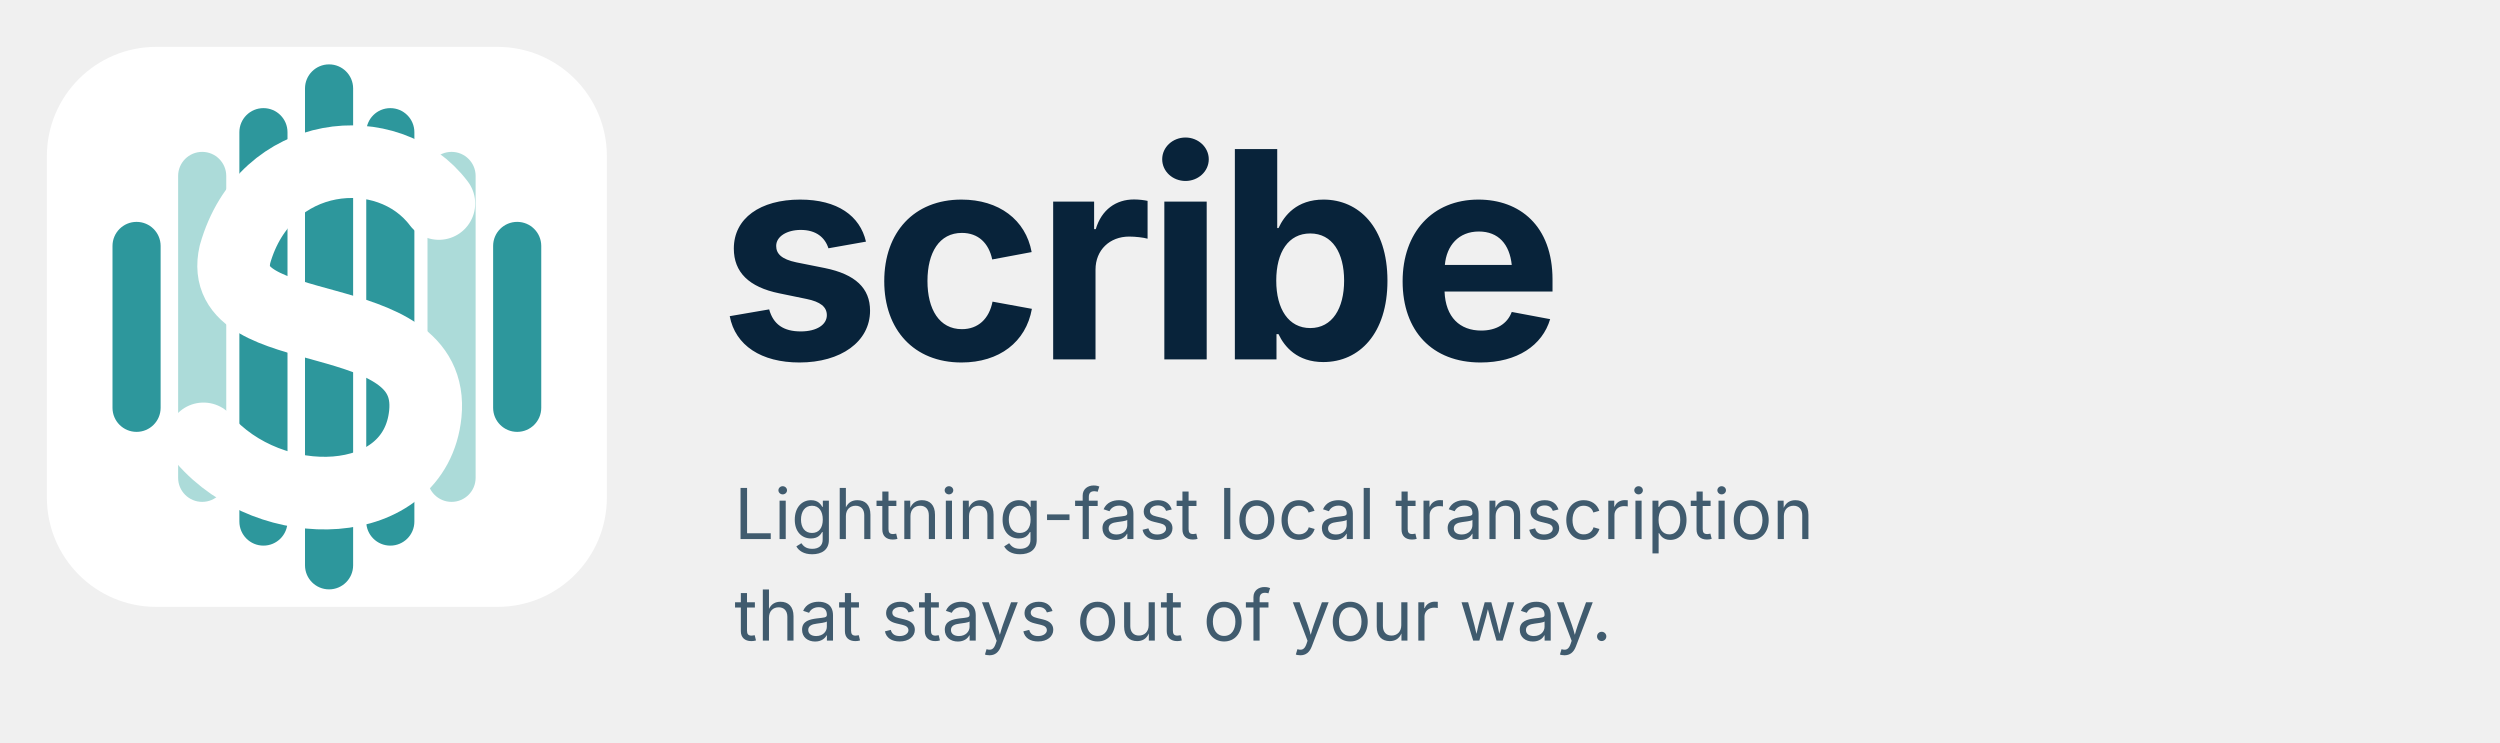
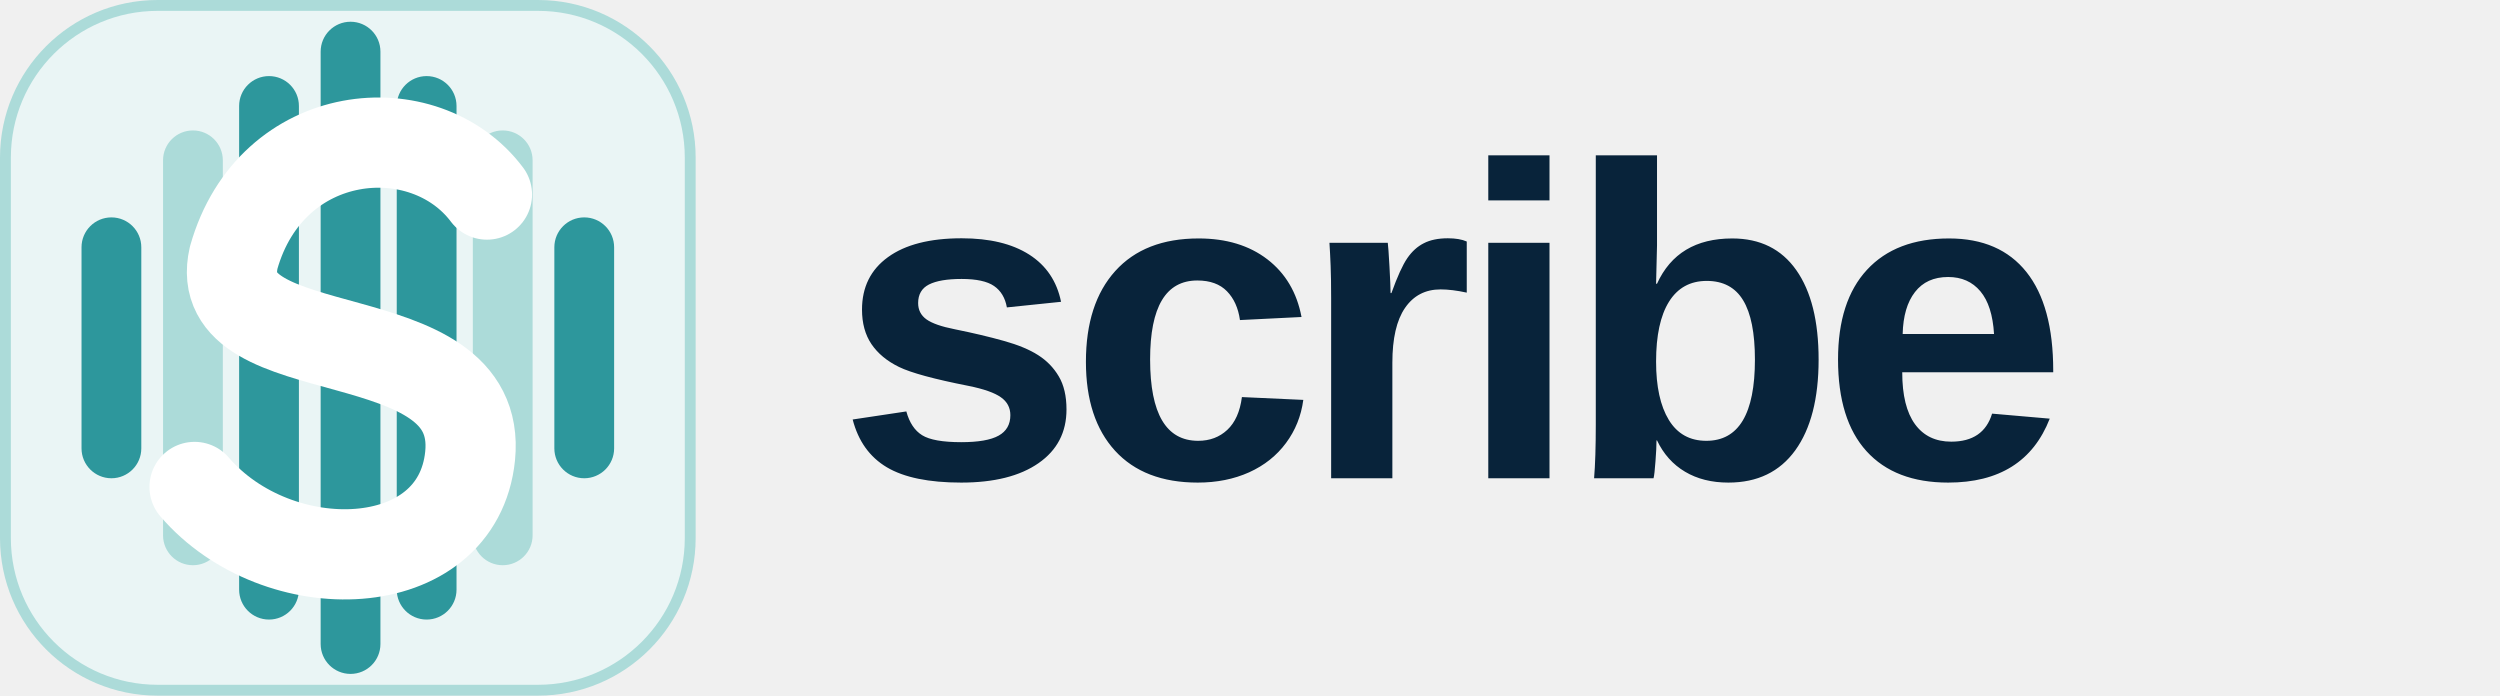
- <svg xmlns="http://www.w3.org/2000/svg" viewBox="0 0 640 190" role="img" aria-labelledby="title description">
-   <g transform="translate(12 12) scale(1.12)">
-     <rect width="128" height="128" rx="25" fill="#fff" />
-     <g fill="#2D979C">
-       <rect x="15" y="40" width="11" height="48" rx="5.5" />
-       <rect x="44" y="14" width="11" height="100" rx="5.5" />
-       <rect x="59" y="4" width="11" height="120" rx="5.5" />
-       <rect x="73" y="14" width="11" height="100" rx="5.5" />
-       <rect x="102" y="40" width="11" height="48" rx="5.5" />
-     </g>
-     <g fill="#ACDBD9">
-       <rect x="30" y="24" width="11" height="80" rx="5.5" />
-       <rect x="87" y="24" width="11" height="80" rx="5.5" />
-     </g>
-     <path d="M89.6 35.8C78.1 20.5 49.9 23 43 47.4c-4.8 20.9 46.1 10.6 43.5 36.5-2.3 22.6-35.4 23.5-50.7 5.7" fill="none" stroke="#fff" stroke-width="16.6" stroke-linecap="round" stroke-linejoin="round" />
+ <svg xmlns="http://www.w3.org/2000/svg" viewBox="0 0 460 128" role="img" aria-labelledby="title description">
+   <rect x="1" y="1" width="126" height="126" rx="28" fill="#EAF5F5" stroke="#ACDBD9" stroke-width="2" />
+   <g fill="#2D979C">
+     <rect x="15" y="40" width="11" height="48" rx="5.5" />
+     <rect x="44" y="14" width="11" height="100" rx="5.5" />
+     <rect x="59" y="4" width="11" height="120" rx="5.5" />
+     <rect x="73" y="14" width="11" height="100" rx="5.5" />
+     <rect x="102" y="40" width="11" height="48" rx="5.5" />
  </g>
-   <text x="184" y="92" fill="#08233A" font-family="Inter, Segoe UI, sans-serif" font-size="74" font-weight="700" letter-spacing="-2">scribe</text>
-   <text x="188" y="138" fill="#405B6E" font-family="Inter, Segoe UI, sans-serif" font-size="18">Lightning-fast local transcription</text>
-   <text x="188" y="164" fill="#405B6E" font-family="Inter, Segoe UI, sans-serif" font-size="18">that stays out of your way.</text>
+   <g fill="#ACDBD9">
+     <rect x="30" y="24" width="11" height="80" rx="5.5" />
+     <rect x="87" y="24" width="11" height="80" rx="5.5" />
+   </g>
+   <path d="M89.6 35.8C78.1 20.5 49.9 23 43 47.4c-4.8 20.9 46.1 10.6 43.5 36.5-2.3 22.6-35.4 23.5-50.7 5.7" fill="none" stroke="#fff" stroke-width="16.6" stroke-linecap="round" stroke-linejoin="round" />
+   <text x="154" y="88" fill="#08233A" font-family="Arial, Helvetica, sans-serif" font-size="82" font-weight="700" letter-spacing="-3">scribe</text>
</svg>
